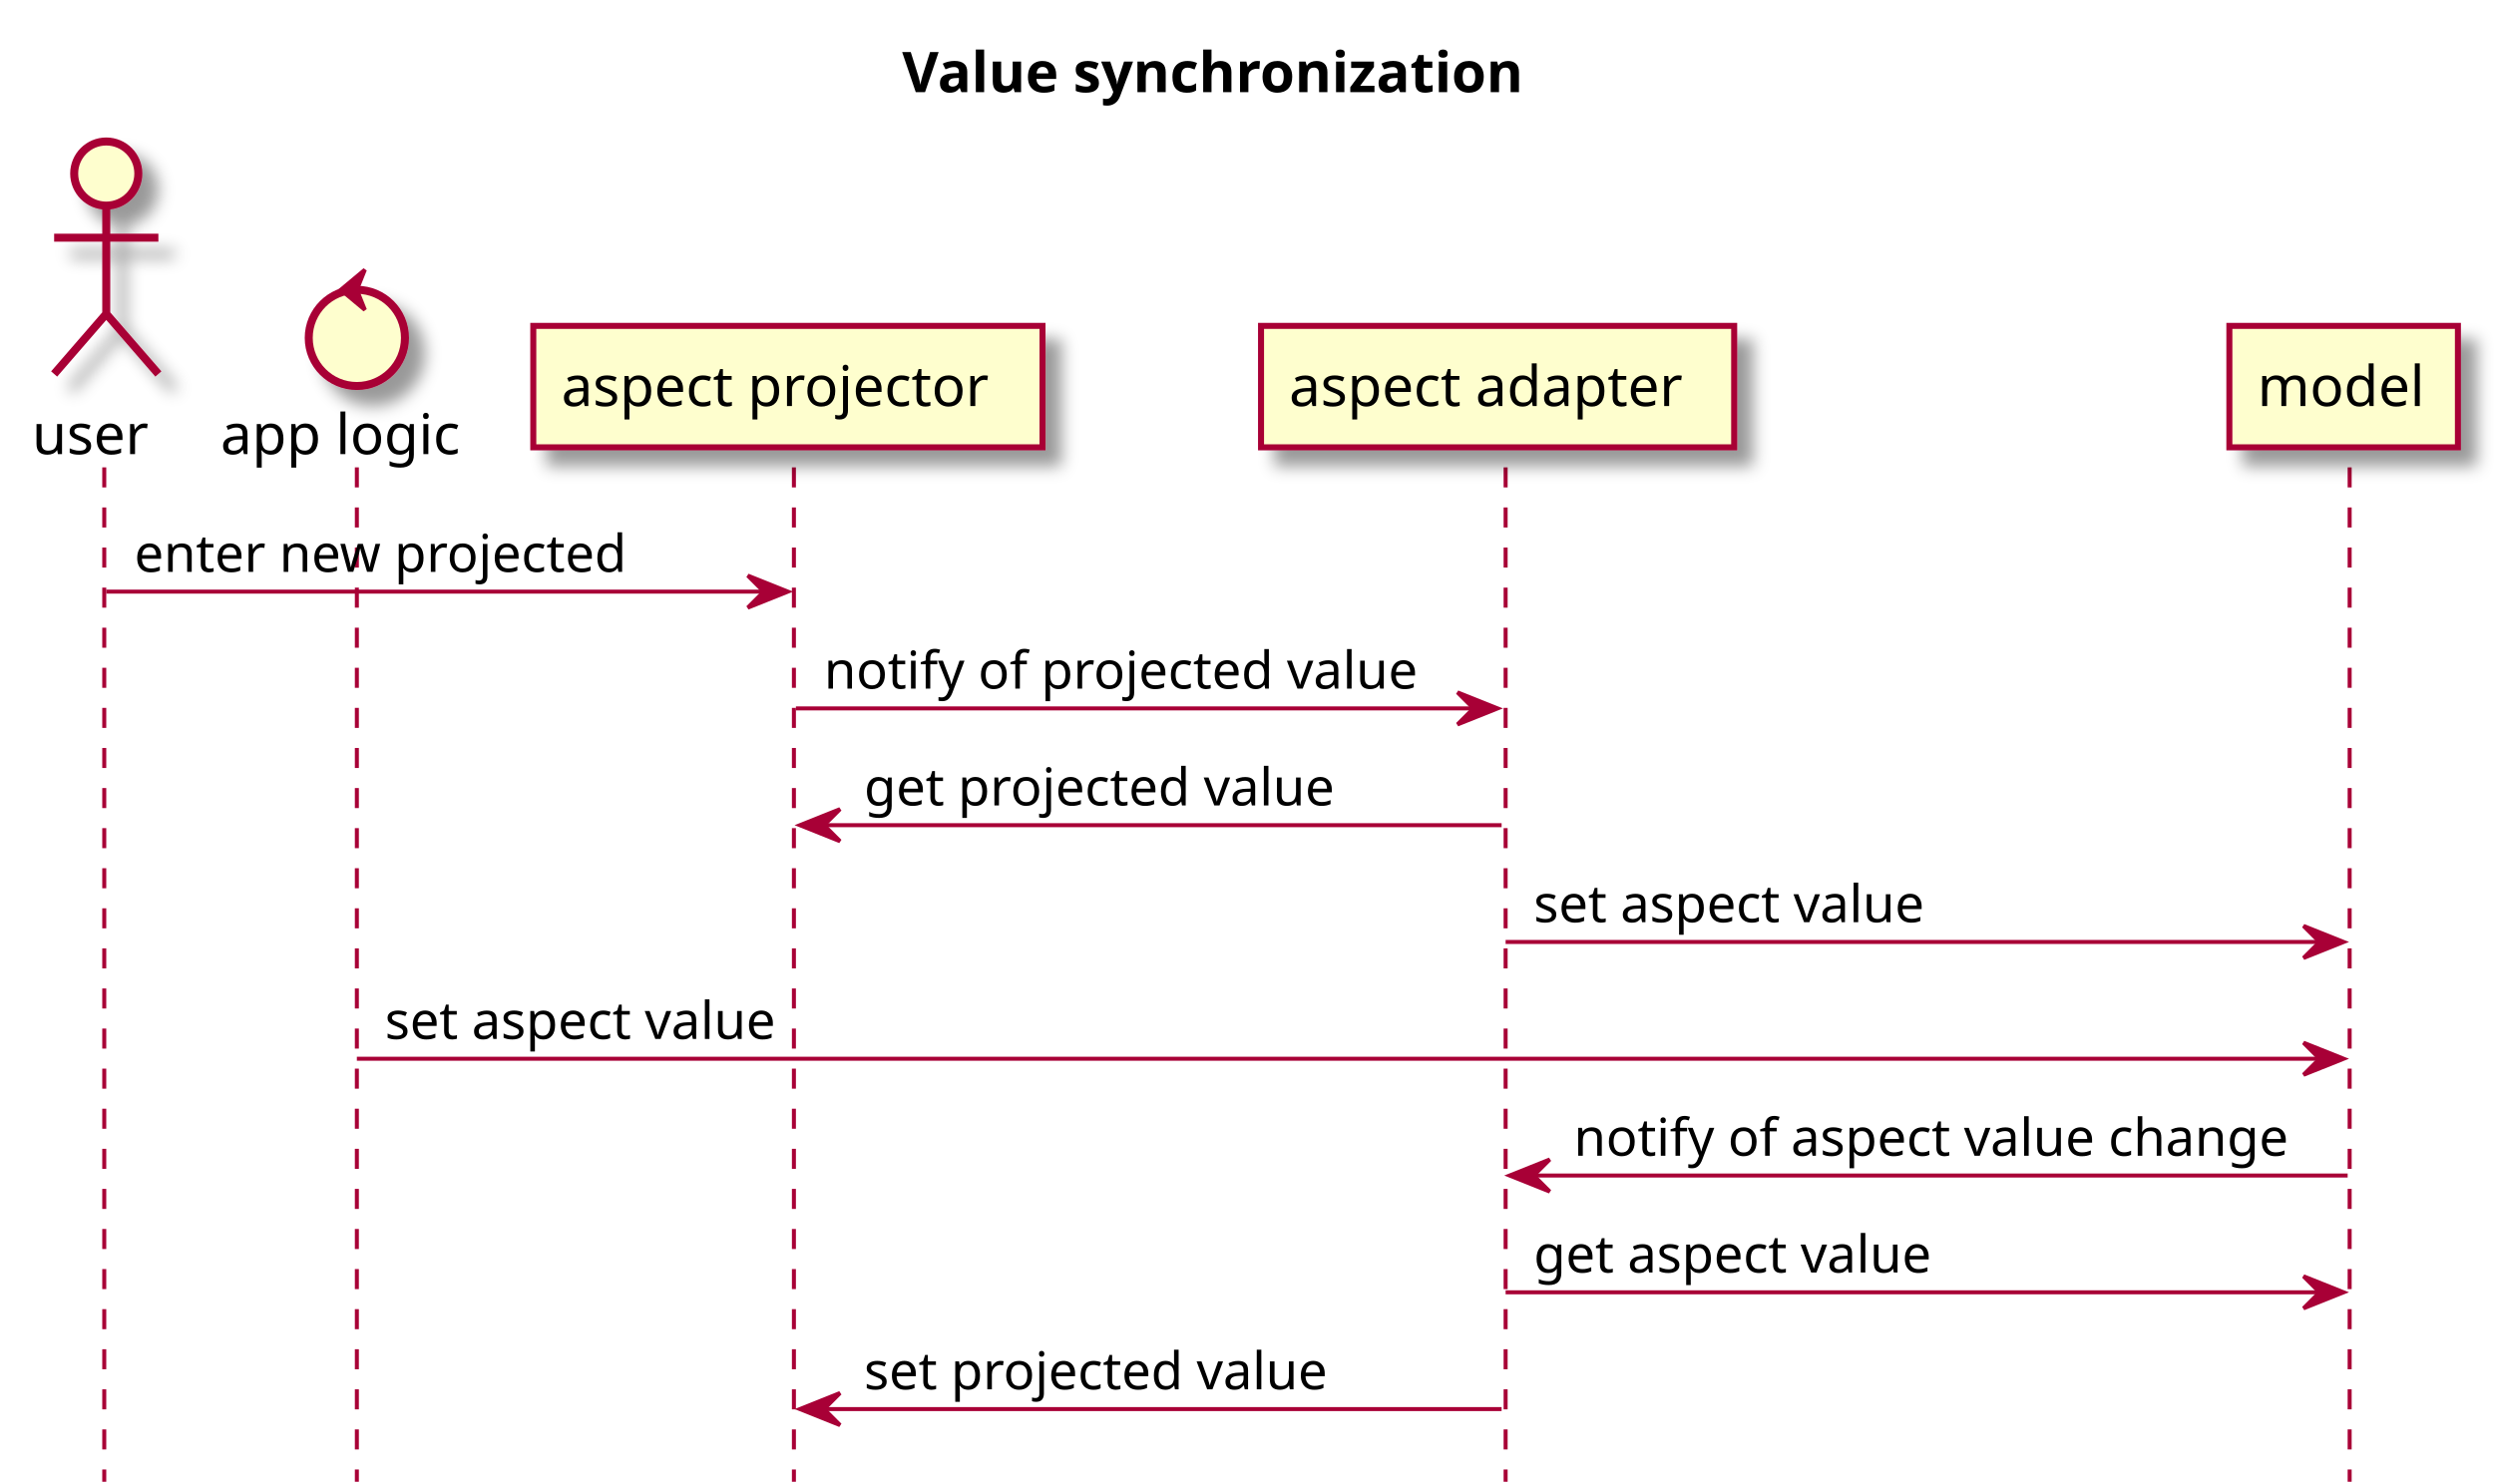
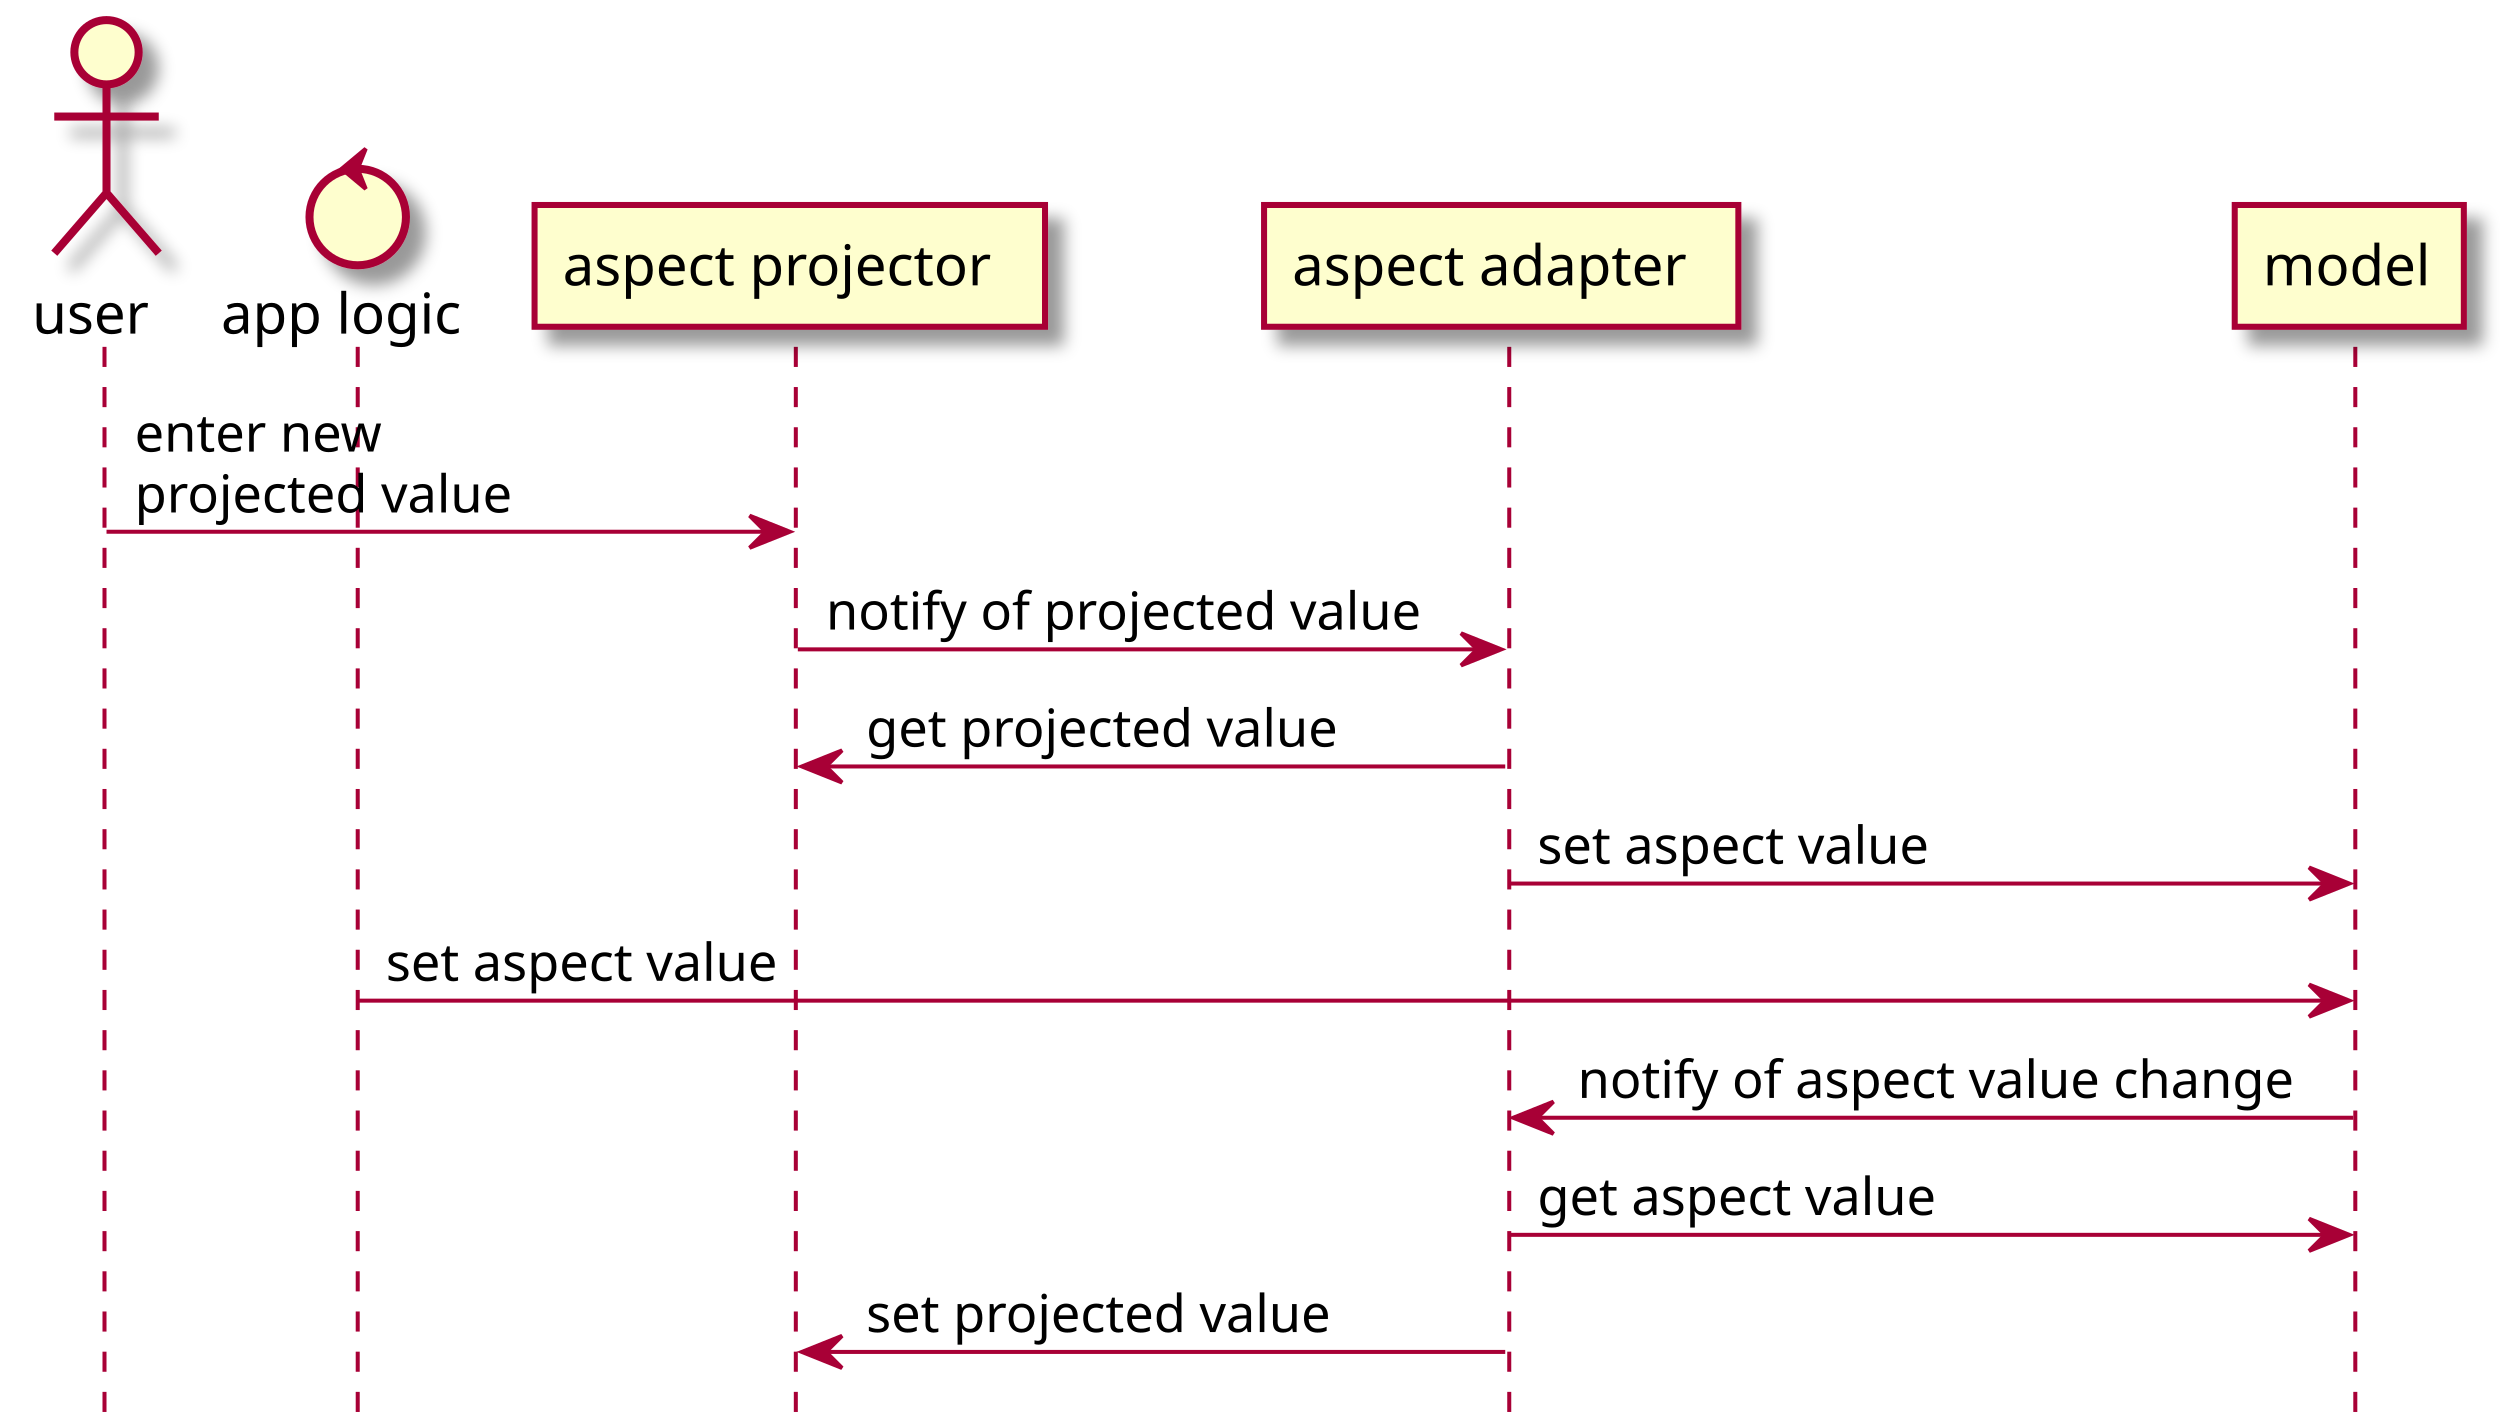
- <svg xmlns="http://www.w3.org/2000/svg" contentScriptType="application/ecmascript" contentStyleType="text/css" height="370px" preserveAspectRatio="none" style="width:622px;height:370px;" version="1.1" viewBox="0 0 622 370" width="622px" zoomAndPan="magnify">
+ <svg xmlns="http://www.w3.org/2000/svg" contentScriptType="application/ecmascript" contentStyleType="text/css" height="355px" preserveAspectRatio="none" style="width:622px;height:355px;" version="1.1" viewBox="0 0 622 355" width="622px" zoomAndPan="magnify">
  <defs>
-     <filter height="300%" id="fezocxy" width="300%" x="-1" y="-1">
+     <filter height="300%" id="fub2pg3" width="300%" x="-1" y="-1">
      <feGaussianBlur result="blurOut" stdDeviation="2.0" />
      <feColorMatrix in="blurOut" result="blurOut2" type="matrix" values="0 0 0 0 0 0 0 0 0 0 0 0 0 0 0 0 0 0 .4 0" />
      <feOffset dx="4.0" dy="4.0" in="blurOut2" result="blurOut3" />
      <feBlend in="SourceGraphic" in2="blurOut3" mode="normal" />
    </filter>
  </defs>
  <g>
-     <text fill="#000000" font-family="sans-serif" font-size="14" font-weight="bold" lengthAdjust="spacingAndGlyphs" textLength="175" x="225" y="22.995">Value synchronization</text>
-     <line style="stroke: #A80036; stroke-width: 1.0; stroke-dasharray: 5.0,5.0;" x1="26" x2="26" y1="116.594" y2="369.656" />
-     <line style="stroke: #A80036; stroke-width: 1.0; stroke-dasharray: 5.0,5.0;" x1="89" x2="89" y1="116.594" y2="369.656" />
-     <line style="stroke: #A80036; stroke-width: 1.0; stroke-dasharray: 5.0,5.0;" x1="198" x2="198" y1="116.594" y2="369.656" />
-     <line style="stroke: #A80036; stroke-width: 1.0; stroke-dasharray: 5.0,5.0;" x1="375.5" x2="375.5" y1="116.594" y2="369.656" />
-     <line style="stroke: #A80036; stroke-width: 1.0; stroke-dasharray: 5.0,5.0;" x1="586" x2="586" y1="116.594" y2="369.656" />
-     <text fill="#000000" font-family="sans-serif" font-size="14" lengthAdjust="spacingAndGlyphs" textLength="31" x="8" y="113.292">user</text>
-     <ellipse cx="26.5" cy="43.297" fill="#FEFECE" filter="url(#fezocxy)" rx="8" ry="8" style="stroke: #A80036; stroke-width: 2.0;" />
-     <path d="M26.5,51.297 L26.5,78.297 M13.5,59.297 L39.5,59.297 M26.5,78.297 L13.5,93.297 M26.5,78.297 L39.5,93.297 " fill="#FEFECE" filter="url(#fezocxy)" style="stroke: #A80036; stroke-width: 2.0;" />
-     <text fill="#000000" font-family="sans-serif" font-size="14" lengthAdjust="spacingAndGlyphs" textLength="62" x="55" y="113.292">app logic</text>
-     <ellipse cx="89" cy="84.297" fill="#FEFECE" filter="url(#fezocxy)" rx="12" ry="12" style="stroke: #A80036; stroke-width: 2.0;" />
-     <polygon fill="#A80036" points="85,72.297,91,67.297,89,72.297,91,77.297,85,72.297" style="stroke: #A80036; stroke-width: 1.0;" />
-     <rect fill="#FEFECE" filter="url(#fezocxy)" height="30.297" style="stroke: #A80036; stroke-width: 1.5;" width="127" x="133" y="81.297" />
-     <text fill="#000000" font-family="sans-serif" font-size="14" lengthAdjust="spacingAndGlyphs" textLength="113" x="140" y="101.292">aspect projector</text>
-     <rect fill="#FEFECE" filter="url(#fezocxy)" height="30.297" style="stroke: #A80036; stroke-width: 1.5;" width="118" x="314.5" y="81.297" />
-     <text fill="#000000" font-family="sans-serif" font-size="14" lengthAdjust="spacingAndGlyphs" textLength="104" x="321.5" y="101.292">aspect adapter</text>
-     <rect fill="#FEFECE" filter="url(#fezocxy)" height="30.297" style="stroke: #A80036; stroke-width: 1.5;" width="57" x="556" y="81.297" />
-     <text fill="#000000" font-family="sans-serif" font-size="14" lengthAdjust="spacingAndGlyphs" textLength="43" x="563" y="101.292">model</text>
-     <polygon fill="#A80036" points="186.5,143.594,196.5,147.594,186.5,151.594,190.5,147.594" style="stroke: #A80036; stroke-width: 1.0;" />
-     <line style="stroke: #A80036; stroke-width: 1.0;" x1="26.5" x2="192.5" y1="147.594" y2="147.594" />
-     <text fill="#000000" font-family="sans-serif" font-size="13" lengthAdjust="spacingAndGlyphs" textLength="127" x="33.5" y="142.661">enter new projected</text>
-     <polygon fill="#A80036" points="363.5,172.727,373.5,176.727,363.5,180.727,367.5,176.727" style="stroke: #A80036; stroke-width: 1.0;" />
-     <line style="stroke: #A80036; stroke-width: 1.0;" x1="198.5" x2="369.5" y1="176.727" y2="176.727" />
-     <text fill="#000000" font-family="sans-serif" font-size="13" lengthAdjust="spacingAndGlyphs" textLength="153" x="205.5" y="171.793">notify of projected value</text>
-     <polygon fill="#A80036" points="209.5,201.859,199.5,205.859,209.5,209.859,205.5,205.859" style="stroke: #A80036; stroke-width: 1.0;" />
-     <line style="stroke: #A80036; stroke-width: 1.0;" x1="203.5" x2="374.5" y1="205.859" y2="205.859" />
-     <text fill="#000000" font-family="sans-serif" font-size="13" lengthAdjust="spacingAndGlyphs" textLength="123" x="215.5" y="200.926">get projected value</text>
-     <polygon fill="#A80036" points="574.5,230.992,584.5,234.992,574.5,238.992,578.5,234.992" style="stroke: #A80036; stroke-width: 1.0;" />
-     <line style="stroke: #A80036; stroke-width: 1.0;" x1="375.5" x2="580.5" y1="234.992" y2="234.992" />
-     <text fill="#000000" font-family="sans-serif" font-size="13" lengthAdjust="spacingAndGlyphs" textLength="105" x="382.5" y="230.059">set aspect value</text>
-     <polygon fill="#A80036" points="574.5,260.125,584.5,264.125,574.5,268.125,578.5,264.125" style="stroke: #A80036; stroke-width: 1.0;" />
-     <line style="stroke: #A80036; stroke-width: 1.0;" x1="89" x2="580.5" y1="264.125" y2="264.125" />
-     <text fill="#000000" font-family="sans-serif" font-size="13" lengthAdjust="spacingAndGlyphs" textLength="105" x="96" y="259.192">set aspect value</text>
-     <polygon fill="#A80036" points="386.5,289.258,376.5,293.258,386.5,297.258,382.5,293.258" style="stroke: #A80036; stroke-width: 1.0;" />
-     <line style="stroke: #A80036; stroke-width: 1.0;" x1="380.5" x2="585.5" y1="293.258" y2="293.258" />
-     <text fill="#000000" font-family="sans-serif" font-size="13" lengthAdjust="spacingAndGlyphs" textLength="187" x="392.5" y="288.325">notify of aspect value change</text>
-     <polygon fill="#A80036" points="574.5,318.391,584.5,322.391,574.5,326.391,578.5,322.391" style="stroke: #A80036; stroke-width: 1.0;" />
-     <line style="stroke: #A80036; stroke-width: 1.0;" x1="375.5" x2="580.5" y1="322.391" y2="322.391" />
-     <text fill="#000000" font-family="sans-serif" font-size="13" lengthAdjust="spacingAndGlyphs" textLength="106" x="382.5" y="317.457">get aspect value</text>
-     <polygon fill="#A80036" points="209.5,347.523,199.5,351.523,209.5,355.523,205.5,351.523" style="stroke: #A80036; stroke-width: 1.0;" />
-     <line style="stroke: #A80036; stroke-width: 1.0;" x1="203.5" x2="374.5" y1="351.523" y2="351.523" />
-     <text fill="#000000" font-family="sans-serif" font-size="13" lengthAdjust="spacingAndGlyphs" textLength="122" x="215.5" y="346.59">set projected value</text>
+     <line style="stroke: #A80036; stroke-width: 1.0; stroke-dasharray: 5.0,5.0;" x1="26" x2="26" y1="86.297" y2="354.492" />
+     <line style="stroke: #A80036; stroke-width: 1.0; stroke-dasharray: 5.0,5.0;" x1="89" x2="89" y1="86.297" y2="354.492" />
+     <line style="stroke: #A80036; stroke-width: 1.0; stroke-dasharray: 5.0,5.0;" x1="198" x2="198" y1="86.297" y2="354.492" />
+     <line style="stroke: #A80036; stroke-width: 1.0; stroke-dasharray: 5.0,5.0;" x1="375.5" x2="375.5" y1="86.297" y2="354.492" />
+     <line style="stroke: #A80036; stroke-width: 1.0; stroke-dasharray: 5.0,5.0;" x1="586" x2="586" y1="86.297" y2="354.492" />
+     <text fill="#000000" font-family="sans-serif" font-size="14" lengthAdjust="spacingAndGlyphs" textLength="31" x="8" y="82.995">user</text>
+     <ellipse cx="26.5" cy="13" fill="#FEFECE" filter="url(#fub2pg3)" rx="8" ry="8" style="stroke: #A80036; stroke-width: 2.0;" />
+     <path d="M26.5,21 L26.5,48 M13.5,29 L39.5,29 M26.5,48 L13.5,63 M26.5,48 L39.5,63 " fill="#FEFECE" filter="url(#fub2pg3)" style="stroke: #A80036; stroke-width: 2.0;" />
+     <text fill="#000000" font-family="sans-serif" font-size="14" lengthAdjust="spacingAndGlyphs" textLength="62" x="55" y="82.995">app logic</text>
+     <ellipse cx="89" cy="54" fill="#FEFECE" filter="url(#fub2pg3)" rx="12" ry="12" style="stroke: #A80036; stroke-width: 2.0;" />
+     <polygon fill="#A80036" points="85,42,91,37,89,42,91,47,85,42" style="stroke: #A80036; stroke-width: 1.0;" />
+     <rect fill="#FEFECE" filter="url(#fub2pg3)" height="30.297" style="stroke: #A80036; stroke-width: 1.5;" width="127" x="133" y="51" />
+     <text fill="#000000" font-family="sans-serif" font-size="14" lengthAdjust="spacingAndGlyphs" textLength="113" x="140" y="70.995">aspect projector</text>
+     <rect fill="#FEFECE" filter="url(#fub2pg3)" height="30.297" style="stroke: #A80036; stroke-width: 1.5;" width="118" x="314.5" y="51" />
+     <text fill="#000000" font-family="sans-serif" font-size="14" lengthAdjust="spacingAndGlyphs" textLength="104" x="321.5" y="70.995">aspect adapter</text>
+     <rect fill="#FEFECE" filter="url(#fub2pg3)" height="30.297" style="stroke: #A80036; stroke-width: 1.5;" width="57" x="556" y="51" />
+     <text fill="#000000" font-family="sans-serif" font-size="14" lengthAdjust="spacingAndGlyphs" textLength="43" x="563" y="70.995">model</text>
+     <polygon fill="#A80036" points="186.5,128.297,196.5,132.297,186.5,136.297,190.5,132.297" style="stroke: #A80036; stroke-width: 1.0;" />
+     <line style="stroke: #A80036; stroke-width: 1.0;" x1="26.5" x2="192.5" y1="132.297" y2="132.297" />
+     <text fill="#000000" font-family="sans-serif" font-size="13" lengthAdjust="spacingAndGlyphs" textLength="63" x="33.5" y="112.364">enter new</text>
+     <text fill="#000000" font-family="sans-serif" font-size="13" lengthAdjust="spacingAndGlyphs" textLength="98" x="33.5" y="127.497">projected value</text>
+     <polygon fill="#A80036" points="363.5,157.562,373.5,161.562,363.5,165.562,367.5,161.562" style="stroke: #A80036; stroke-width: 1.0;" />
+     <line style="stroke: #A80036; stroke-width: 1.0;" x1="198.5" x2="369.5" y1="161.562" y2="161.562" />
+     <text fill="#000000" font-family="sans-serif" font-size="13" lengthAdjust="spacingAndGlyphs" textLength="153" x="205.5" y="156.629">notify of projected value</text>
+     <polygon fill="#A80036" points="209.5,186.695,199.5,190.695,209.5,194.695,205.5,190.695" style="stroke: #A80036; stroke-width: 1.0;" />
+     <line style="stroke: #A80036; stroke-width: 1.0;" x1="203.5" x2="374.5" y1="190.695" y2="190.695" />
+     <text fill="#000000" font-family="sans-serif" font-size="13" lengthAdjust="spacingAndGlyphs" textLength="123" x="215.5" y="185.762">get projected value</text>
+     <polygon fill="#A80036" points="574.5,215.828,584.5,219.828,574.5,223.828,578.5,219.828" style="stroke: #A80036; stroke-width: 1.0;" />
+     <line style="stroke: #A80036; stroke-width: 1.0;" x1="375.5" x2="580.5" y1="219.828" y2="219.828" />
+     <text fill="#000000" font-family="sans-serif" font-size="13" lengthAdjust="spacingAndGlyphs" textLength="105" x="382.5" y="214.895">set aspect value</text>
+     <polygon fill="#A80036" points="574.5,244.961,584.5,248.961,574.5,252.961,578.5,248.961" style="stroke: #A80036; stroke-width: 1.0;" />
+     <line style="stroke: #A80036; stroke-width: 1.0;" x1="89" x2="580.5" y1="248.961" y2="248.961" />
+     <text fill="#000000" font-family="sans-serif" font-size="13" lengthAdjust="spacingAndGlyphs" textLength="105" x="96" y="244.028">set aspect value</text>
+     <polygon fill="#A80036" points="386.5,274.094,376.5,278.094,386.5,282.094,382.5,278.094" style="stroke: #A80036; stroke-width: 1.0;" />
+     <line style="stroke: #A80036; stroke-width: 1.0;" x1="380.5" x2="585.5" y1="278.094" y2="278.094" />
+     <text fill="#000000" font-family="sans-serif" font-size="13" lengthAdjust="spacingAndGlyphs" textLength="187" x="392.5" y="273.161">notify of aspect value change</text>
+     <polygon fill="#A80036" points="574.5,303.227,584.5,307.227,574.5,311.227,578.5,307.227" style="stroke: #A80036; stroke-width: 1.0;" />
+     <line style="stroke: #A80036; stroke-width: 1.0;" x1="375.5" x2="580.5" y1="307.227" y2="307.227" />
+     <text fill="#000000" font-family="sans-serif" font-size="13" lengthAdjust="spacingAndGlyphs" textLength="106" x="382.5" y="302.293">get aspect value</text>
+     <polygon fill="#A80036" points="209.5,332.359,199.5,336.359,209.5,340.359,205.5,336.359" style="stroke: #A80036; stroke-width: 1.0;" />
+     <line style="stroke: #A80036; stroke-width: 1.0;" x1="203.5" x2="374.5" y1="336.359" y2="336.359" />
+     <text fill="#000000" font-family="sans-serif" font-size="13" lengthAdjust="spacingAndGlyphs" textLength="122" x="215.5" y="331.426">set projected value</text>
  </g>
</svg>
